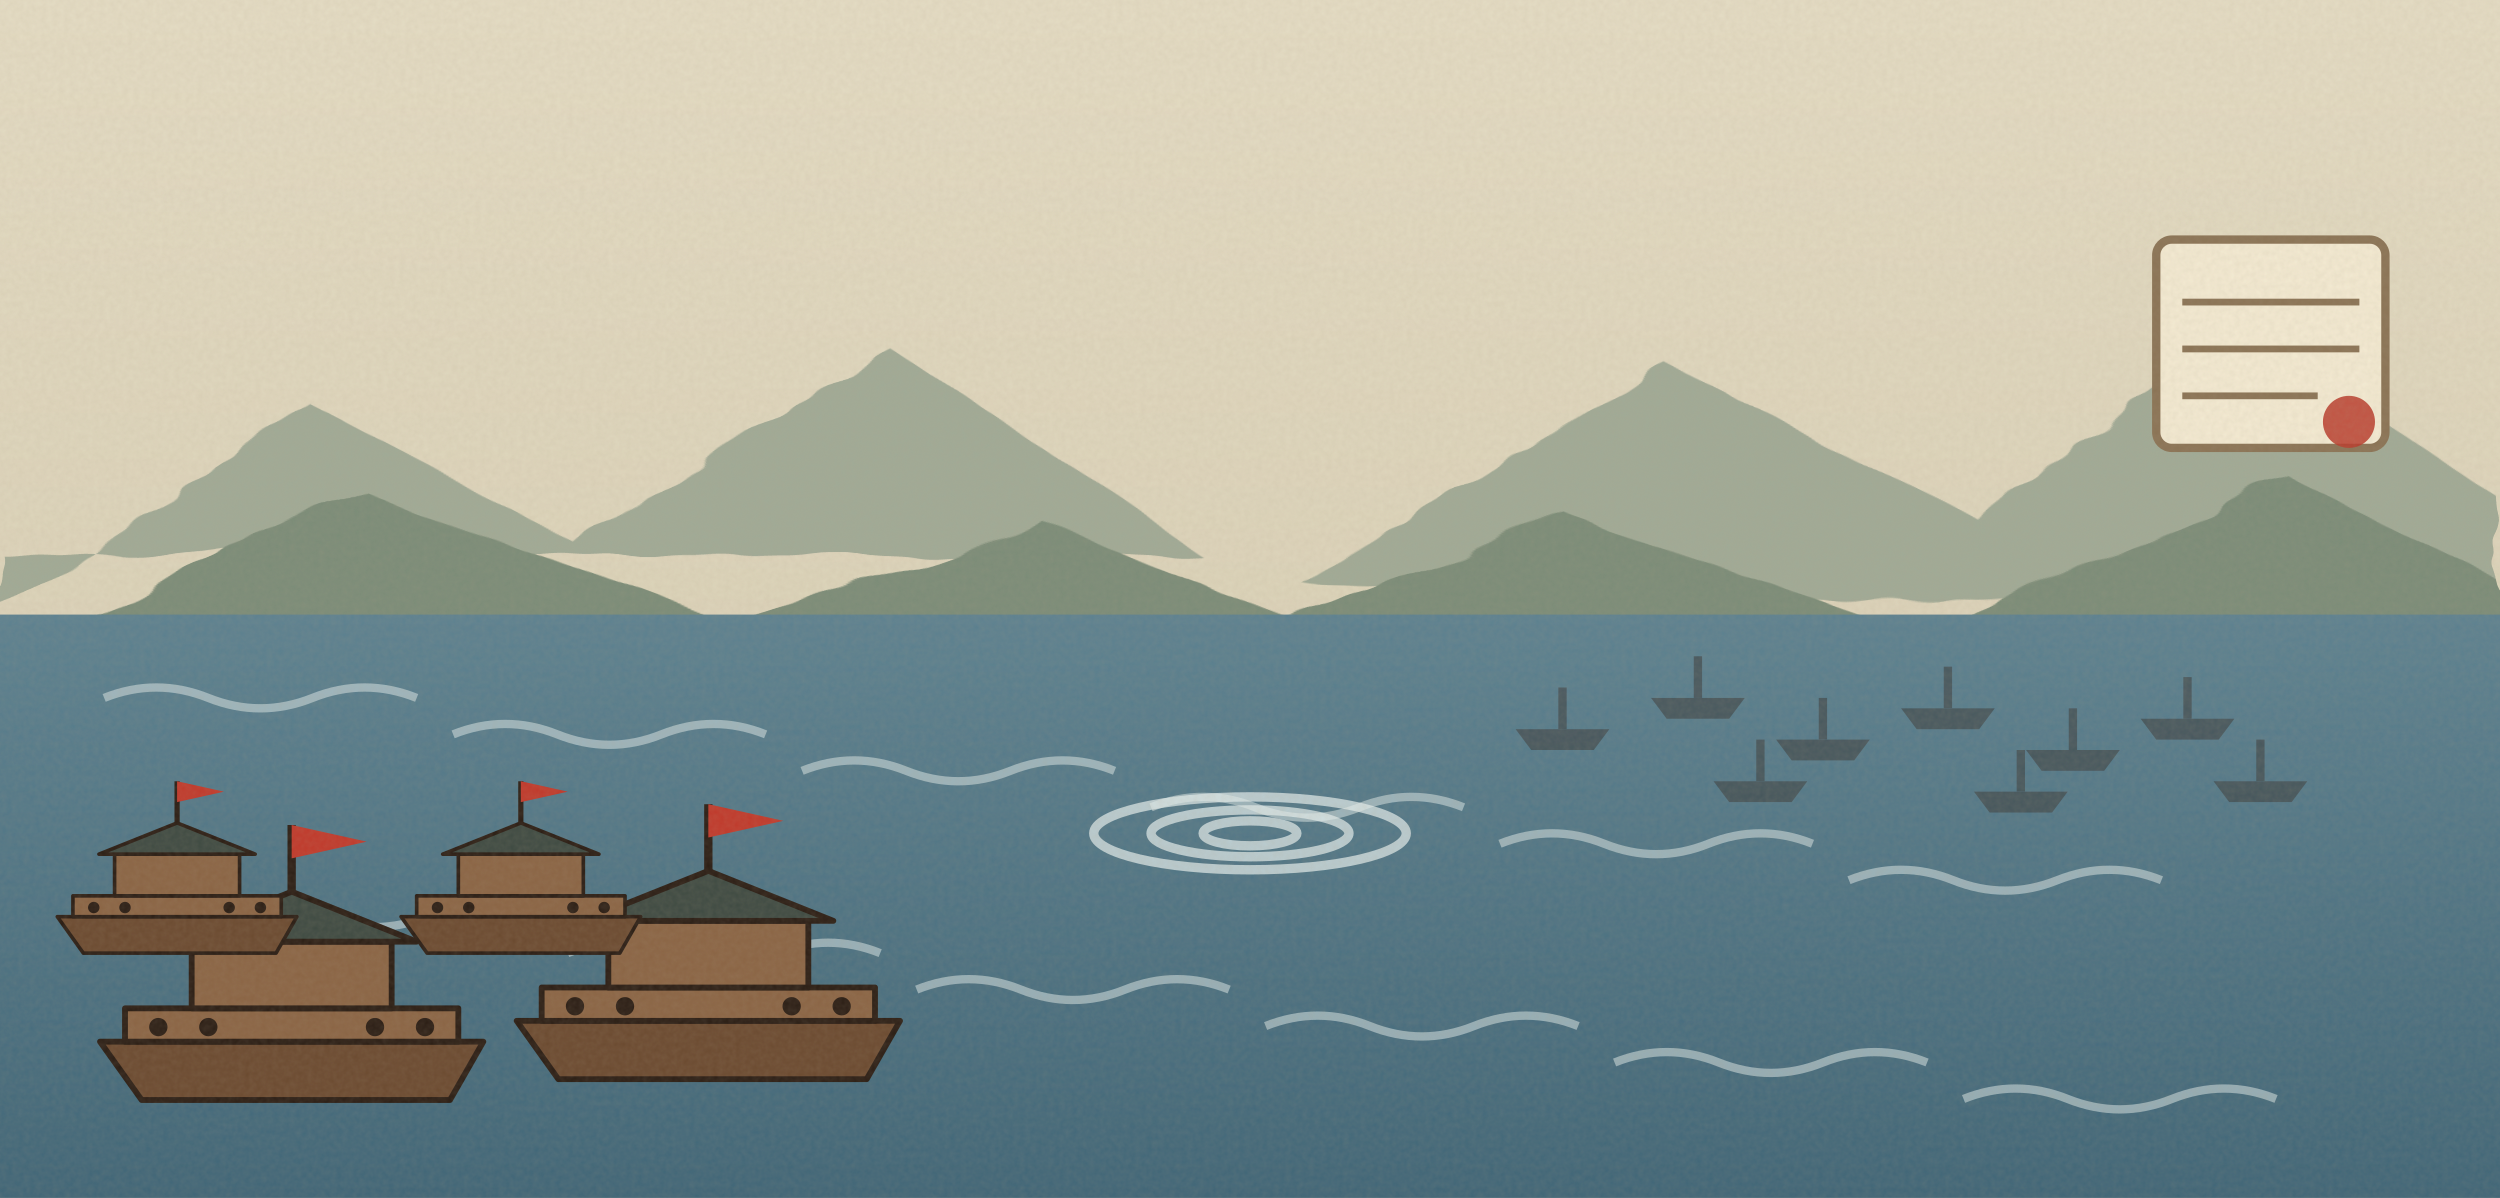
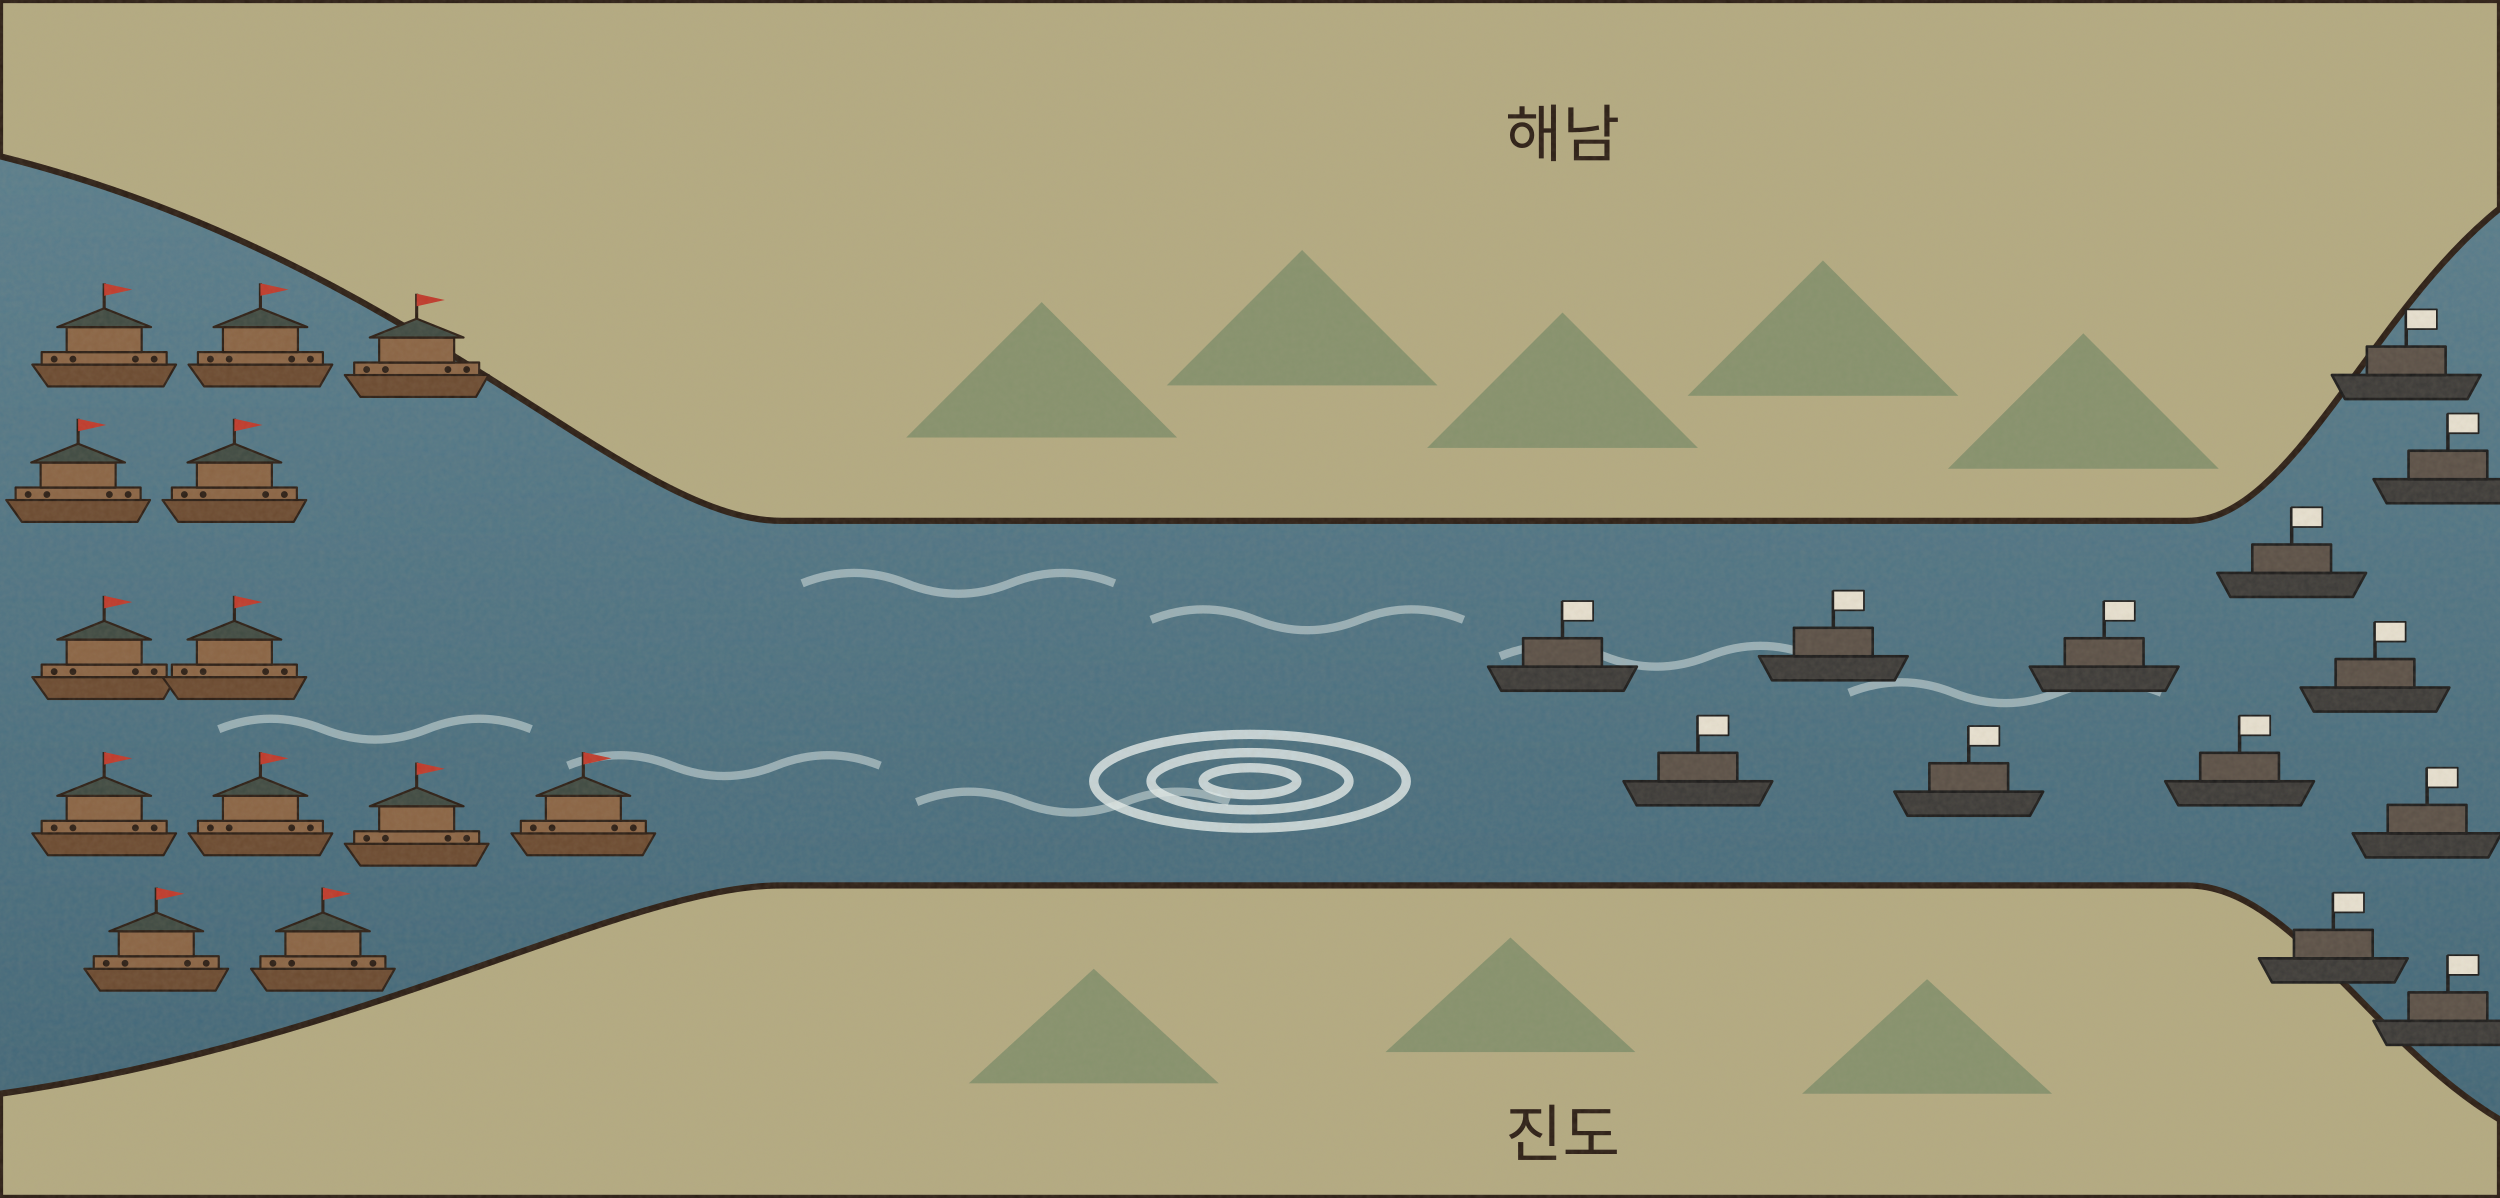
- <svg xmlns="http://www.w3.org/2000/svg" viewBox="0 0 480 230" width="480" height="230" role="img" aria-label="좁은 해협 가까이 정박한 판옥선과 멀리 보이는 많은 배, 임명 문서 장면">
+ <svg xmlns="http://www.w3.org/2000/svg" viewBox="0 0 480 230" width="480" height="230" role="img" aria-label="해남과 진도 사이 좁은 울돌목, 서쪽 출구의 판옥선 13척과 동쪽에서 몰려오는 왜선">
  <defs>
    <linearGradient id="sky" x1="0" y1="0" x2="0" y2="1">
-       <stop offset="0" stop-color="#e4dcc4" />
-       <stop offset="1" stop-color="#d4cbb0" />
+       <stop offset="0" stop-color="#5c8190" />
+       <stop offset="1" stop-color="#4b7183" />
    </linearGradient>
    <filter id="paper" x="0" y="0" width="100%" height="100%">
      <feTurbulence type="fractalNoise" baseFrequency="0.9" numOctaves="2" seed="4" result="n" />
      <feColorMatrix in="n" type="matrix" values="0 0 0 0 0.45  0 0 0 0 0.36  0 0 0 0 0.25  0 0 0 0.16 0" />
      <feComposite in2="SourceGraphic" operator="in" />
    </filter>
    <filter id="wash">
      <feTurbulence type="fractalNoise" baseFrequency="0.03 0.08" numOctaves="3" seed="7" result="t" />
      <feDisplacementMap in="SourceGraphic" in2="t" scale="6" />
    </filter>
    <linearGradient id="sea" x1="0" y1="0" x2="0" y2="1">
      <stop offset="0" stop-color="#5c8190" />
      <stop offset="1" stop-color="#3f6577" />
    </linearGradient>
  </defs>
  <rect width="480" height="230" fill="url(#sky)" />
-   <g filter="url(#wash)">
-     <path d="M0 118 L60 78 L110 104 L170 66 L230 106 L0 106 Z" fill="#95a28f" opacity=".85" />
-     <path d="M250 112 L320 70 L380 100 L430 62 L480 96 L480 118 Z" fill="#95a28f" opacity=".85" />
-     <path d="M0 126 L70 94 L140 120 L200 100 L260 124 L0 130 Z" fill="#7b8c78" />
-     <path d="M230 126 L300 98 L370 122 L440 92 L480 112 L480 130 L230 130 Z" fill="#7b8c78" />
-   </g>
-   <rect x="0" y="118" width="480" height="112" fill="url(#sea)" />
-   <path d="M20 134 q10 -4 20 0 t20 0 t20 0" fill="none" stroke="#d7e4e4" stroke-width="1.6" opacity=".55" />
-   <path d="M87 141 q10 -4 20 0 t20 0 t20 0" fill="none" stroke="#d7e4e4" stroke-width="1.6" opacity=".55" />
-   <path d="M154 148 q10 -4 20 0 t20 0 t20 0" fill="none" stroke="#d7e4e4" stroke-width="1.6" opacity=".55" />
-   <path d="M221 155 q10 -4 20 0 t20 0 t20 0" fill="none" stroke="#d7e4e4" stroke-width="1.6" opacity=".55" />
-   <path d="M288 162 q10 -4 20 0 t20 0 t20 0" fill="none" stroke="#d7e4e4" stroke-width="1.6" opacity=".55" />
-   <path d="M355 169 q10 -4 20 0 t20 0 t20 0" fill="none" stroke="#d7e4e4" stroke-width="1.6" opacity=".55" />
-   <path d="M42 176 q10 -4 20 0 t20 0 t20 0" fill="none" stroke="#d7e4e4" stroke-width="1.6" opacity=".55" />
-   <path d="M109 183 q10 -4 20 0 t20 0 t20 0" fill="none" stroke="#d7e4e4" stroke-width="1.6" opacity=".55" />
-   <path d="M176 190 q10 -4 20 0 t20 0 t20 0" fill="none" stroke="#d7e4e4" stroke-width="1.6" opacity=".55" />
-   <path d="M243 197 q10 -4 20 0 t20 0 t20 0" fill="none" stroke="#d7e4e4" stroke-width="1.6" opacity=".55" />
-   <path d="M310 204 q10 -4 20 0 t20 0 t20 0" fill="none" stroke="#d7e4e4" stroke-width="1.6" opacity=".55" />
-   <path d="M377 211 q10 -4 20 0 t20 0 t20 0" fill="none" stroke="#d7e4e4" stroke-width="1.6" opacity=".55" />
-   <g fill="#3b3a38" opacity=".55">
-     <path d="M291 140 L309 140 L306 144 L294 144 Z" />
-     <rect x="299.2" y="132" width="1.6" height="8" />
-     <path d="M317 134 L335 134 L332 138 L320 138 Z" />
-     <rect x="325.2" y="126" width="1.6" height="8" />
-     <path d="M341 142 L359 142 L356 146 L344 146 Z" />
-     <rect x="349.2" y="134" width="1.6" height="8" />
-     <path d="M365 136 L383 136 L380 140 L368 140 Z" />
-     <rect x="373.2" y="128" width="1.6" height="8" />
-     <path d="M389 144 L407 144 L404 148 L392 148 Z" />
-     <rect x="397.2" y="136" width="1.6" height="8" />
-     <path d="M411 138 L429 138 L426 142 L414 142 Z" />
-     <rect x="419.2" y="130" width="1.6" height="8" />
-     <path d="M329 150 L347 150 L344 154 L332 154 Z" />
-     <rect x="337.2" y="142" width="1.6" height="8" />
-     <path d="M379 152 L397 152 L394 156 L382 156 Z" />
-     <rect x="387.2" y="144" width="1.6" height="8" />
-     <path d="M425 150 L443 150 L440 154 L428 154 Z" />
-     <rect x="433.2" y="142" width="1.6" height="8" />
-   </g>
-   <g fill="none" stroke="#e6efee" opacity=".7" stroke-width="1.8" transform="translate(240 160)">
-     <ellipse rx="30" ry="7" />
-     <ellipse rx="19" ry="4.5" />
-     <ellipse rx="9" ry="2.4" />
-   </g>
-   <g transform="translate(56 200) scale(0.8)" stroke="#2a1d14" stroke-width="1.4" stroke-linejoin="round">
-     <path d="M-46 0 L46 0 L38 14 L-36 14 Z" fill="#6b4a30" />
-     <rect x="-40" y="-8" width="80" height="8" fill="#8a6444" />
-     <rect x="-24" y="-24" width="48" height="16" fill="#8a6444" />
-     <path d="M-30 -24 L0 -36 L30 -24 Z" fill="#3e4a42" />
-     <line x1="0" y1="-36" x2="0" y2="-52" stroke-width="2" />
-     <path d="M0 -52 L18 -48 L0 -44 Z" fill="#c0392b" stroke="none" />
-     <g stroke="none" fill="#2a1d14">
-       <circle cx="-32" cy="-3.5" r="2.2" />
-       <circle cx="-20" cy="-3.5" r="2.2" />
-       <circle cx="20" cy="-3.5" r="2.2" />
-       <circle cx="32" cy="-3.5" r="2.2" />
-     </g>
-   </g>
-   <g transform="translate(136 196) scale(0.8)" stroke="#2a1d14" stroke-width="1.4" stroke-linejoin="round">
-     <path d="M-46 0 L46 0 L38 14 L-36 14 Z" fill="#6b4a30" />
-     <rect x="-40" y="-8" width="80" height="8" fill="#8a6444" />
-     <rect x="-24" y="-24" width="48" height="16" fill="#8a6444" />
-     <path d="M-30 -24 L0 -36 L30 -24 Z" fill="#3e4a42" />
-     <line x1="0" y1="-36" x2="0" y2="-52" stroke-width="2" />
-     <path d="M0 -52 L18 -48 L0 -44 Z" fill="#c0392b" stroke="none" />
-     <g stroke="none" fill="#2a1d14">
-       <circle cx="-32" cy="-3.5" r="2.2" />
-       <circle cx="-20" cy="-3.5" r="2.2" />
-       <circle cx="20" cy="-3.5" r="2.2" />
-       <circle cx="32" cy="-3.5" r="2.2" />
-     </g>
-   </g>
-   <g transform="translate(34 176) scale(0.5)" stroke="#2a1d14" stroke-width="1.4" stroke-linejoin="round">
-     <path d="M-46 0 L46 0 L38 14 L-36 14 Z" fill="#6b4a30" />
-     <rect x="-40" y="-8" width="80" height="8" fill="#8a6444" />
-     <rect x="-24" y="-24" width="48" height="16" fill="#8a6444" />
-     <path d="M-30 -24 L0 -36 L30 -24 Z" fill="#3e4a42" />
-     <line x1="0" y1="-36" x2="0" y2="-52" stroke-width="2" />
-     <path d="M0 -52 L18 -48 L0 -44 Z" fill="#c0392b" stroke="none" />
-     <g stroke="none" fill="#2a1d14">
-       <circle cx="-32" cy="-3.5" r="2.2" />
-       <circle cx="-20" cy="-3.5" r="2.2" />
-       <circle cx="20" cy="-3.5" r="2.2" />
-       <circle cx="32" cy="-3.5" r="2.2" />
-     </g>
-   </g>
-   <g transform="translate(100 176) scale(0.5)" stroke="#2a1d14" stroke-width="1.4" stroke-linejoin="round">
-     <path d="M-46 0 L46 0 L38 14 L-36 14 Z" fill="#6b4a30" />
-     <rect x="-40" y="-8" width="80" height="8" fill="#8a6444" />
-     <rect x="-24" y="-24" width="48" height="16" fill="#8a6444" />
-     <path d="M-30 -24 L0 -36 L30 -24 Z" fill="#3e4a42" />
-     <line x1="0" y1="-36" x2="0" y2="-52" stroke-width="2" />
-     <path d="M0 -52 L18 -48 L0 -44 Z" fill="#c0392b" stroke="none" />
-     <g stroke="none" fill="#2a1d14">
-       <circle cx="-32" cy="-3.5" r="2.2" />
-       <circle cx="-20" cy="-3.5" r="2.2" />
-       <circle cx="20" cy="-3.5" r="2.2" />
-       <circle cx="32" cy="-3.5" r="2.2" />
-     </g>
-   </g>
-   <g transform="translate(436 46)">
-     <rect x="-22" y="0" width="44" height="40" rx="3" fill="#f3ead2" stroke="#8a7355" stroke-width="1.6" />
-     <g stroke="#8a7355" stroke-width="1.3">
-       <path d="M-17 12 H17 M-17 21 H17 M-17 30 H9" />
-     </g>
-     <circle cx="15" cy="35" r="5" fill="#b83a2a" opacity=".85" />
+   <rect x="0" y="0" width="480" height="230" fill="url(#sea)" />
+   <path d="M154 112 q10 -4 20 0 t20 0 t20 0" fill="none" stroke="#d7e4e4" stroke-width="1.6" opacity=".55" />
+   <path d="M221 119 q10 -4 20 0 t20 0 t20 0" fill="none" stroke="#d7e4e4" stroke-width="1.6" opacity=".55" />
+   <path d="M288 126 q10 -4 20 0 t20 0 t20 0" fill="none" stroke="#d7e4e4" stroke-width="1.6" opacity=".55" />
+   <path d="M355 133 q10 -4 20 0 t20 0 t20 0" fill="none" stroke="#d7e4e4" stroke-width="1.6" opacity=".55" />
+   <path d="M42 140 q10 -4 20 0 t20 0 t20 0" fill="none" stroke="#d7e4e4" stroke-width="1.6" opacity=".55" />
+   <path d="M109 147 q10 -4 20 0 t20 0 t20 0" fill="none" stroke="#d7e4e4" stroke-width="1.6" opacity=".55" />
+   <path d="M176 154 q10 -4 20 0 t20 0 t20 0" fill="none" stroke="#d7e4e4" stroke-width="1.6" opacity=".55" />
+   <path d="M0 0 H480 V40 C455 60 440 100 420 100 H150 C120 100 80 50 0 30 Z" fill="#b4ab82" stroke="#2a1d14" stroke-width="1.2" />
+   <path d="M0 230 V210 C70 200 120 170 150 170 H420 C440 170 455 200 480 215 V230 Z" fill="#b4ab82" stroke="#2a1d14" stroke-width="1.2" />
+   <path d="M174 84 L200 58 L226 84 Z" fill="#7b8c68" opacity=".8" />
+   <path d="M224 74 L250 48 L276 74 Z" fill="#7b8c68" opacity=".8" />
+   <path d="M274 86 L300 60 L326 86 Z" fill="#7b8c68" opacity=".8" />
+   <path d="M324 76 L350 50 L376 76 Z" fill="#7b8c68" opacity=".8" />
+   <path d="M374 90 L400 64 L426 90 Z" fill="#7b8c68" opacity=".8" />
+   <path d="M186 208 L210 186 L234 208 Z" fill="#7b8c68" opacity=".8" />
+   <path d="M266 202 L290 180 L314 202 Z" fill="#7b8c68" opacity=".8" />
+   <path d="M346 210 L370 188 L394 210 Z" fill="#7b8c68" opacity=".8" />
+   <text x="300" y="30" font-size="12" text-anchor="middle" fill="#2a1d14" font-family="Noto Serif KR,Batang,serif">해남</text>
+   <text x="300" y="222" font-size="12" text-anchor="middle" fill="#2a1d14" font-family="Noto Serif KR,Batang,serif">진도</text>
+   <g fill="none" stroke="#e6efee" opacity=".8" stroke-width="1.8" transform="translate(240 150)">
+     <ellipse rx="30" ry="9" />
+     <ellipse rx="19" ry="5.5" />
+     <ellipse rx="9" ry="2.6" />
+   </g>
+   <g transform="translate(20 70) scale(0.3)" stroke="#2a1d14" stroke-width="1.4" stroke-linejoin="round">
+     <path d="M-46 0 L46 0 L38 14 L-36 14 Z" fill="#6b4a30" />
+     <rect x="-40" y="-8" width="80" height="8" fill="#8a6444" />
+     <rect x="-24" y="-24" width="48" height="16" fill="#8a6444" />
+     <path d="M-30 -24 L0 -36 L30 -24 Z" fill="#3e4a42" />
+     <line x1="0" y1="-36" x2="0" y2="-52" stroke-width="2" />
+     <path d="M0 -52 L18 -48 L0 -44 Z" fill="#c0392b" stroke="none" />
+     <g stroke="none" fill="#2a1d14">
+       <circle cx="-32" cy="-3.5" r="2.2" />
+       <circle cx="-20" cy="-3.5" r="2.2" />
+       <circle cx="20" cy="-3.5" r="2.2" />
+       <circle cx="32" cy="-3.5" r="2.2" />
+     </g>
+   </g>
+   <g transform="translate(50 70) scale(0.3)" stroke="#2a1d14" stroke-width="1.4" stroke-linejoin="round">
+     <path d="M-46 0 L46 0 L38 14 L-36 14 Z" fill="#6b4a30" />
+     <rect x="-40" y="-8" width="80" height="8" fill="#8a6444" />
+     <rect x="-24" y="-24" width="48" height="16" fill="#8a6444" />
+     <path d="M-30 -24 L0 -36 L30 -24 Z" fill="#3e4a42" />
+     <line x1="0" y1="-36" x2="0" y2="-52" stroke-width="2" />
+     <path d="M0 -52 L18 -48 L0 -44 Z" fill="#c0392b" stroke="none" />
+     <g stroke="none" fill="#2a1d14">
+       <circle cx="-32" cy="-3.5" r="2.2" />
+       <circle cx="-20" cy="-3.5" r="2.2" />
+       <circle cx="20" cy="-3.5" r="2.2" />
+       <circle cx="32" cy="-3.5" r="2.2" />
+     </g>
+   </g>
+   <g transform="translate(80 72) scale(0.3)" stroke="#2a1d14" stroke-width="1.4" stroke-linejoin="round">
+     <path d="M-46 0 L46 0 L38 14 L-36 14 Z" fill="#6b4a30" />
+     <rect x="-40" y="-8" width="80" height="8" fill="#8a6444" />
+     <rect x="-24" y="-24" width="48" height="16" fill="#8a6444" />
+     <path d="M-30 -24 L0 -36 L30 -24 Z" fill="#3e4a42" />
+     <line x1="0" y1="-36" x2="0" y2="-52" stroke-width="2" />
+     <path d="M0 -52 L18 -48 L0 -44 Z" fill="#c0392b" stroke="none" />
+     <g stroke="none" fill="#2a1d14">
+       <circle cx="-32" cy="-3.5" r="2.2" />
+       <circle cx="-20" cy="-3.5" r="2.2" />
+       <circle cx="20" cy="-3.5" r="2.2" />
+       <circle cx="32" cy="-3.5" r="2.2" />
+     </g>
+   </g>
+   <g transform="translate(15 96) scale(0.3)" stroke="#2a1d14" stroke-width="1.4" stroke-linejoin="round">
+     <path d="M-46 0 L46 0 L38 14 L-36 14 Z" fill="#6b4a30" />
+     <rect x="-40" y="-8" width="80" height="8" fill="#8a6444" />
+     <rect x="-24" y="-24" width="48" height="16" fill="#8a6444" />
+     <path d="M-30 -24 L0 -36 L30 -24 Z" fill="#3e4a42" />
+     <line x1="0" y1="-36" x2="0" y2="-52" stroke-width="2" />
+     <path d="M0 -52 L18 -48 L0 -44 Z" fill="#c0392b" stroke="none" />
+     <g stroke="none" fill="#2a1d14">
+       <circle cx="-32" cy="-3.5" r="2.2" />
+       <circle cx="-20" cy="-3.5" r="2.2" />
+       <circle cx="20" cy="-3.5" r="2.2" />
+       <circle cx="32" cy="-3.5" r="2.2" />
+     </g>
+   </g>
+   <g transform="translate(45 96) scale(0.3)" stroke="#2a1d14" stroke-width="1.4" stroke-linejoin="round">
+     <path d="M-46 0 L46 0 L38 14 L-36 14 Z" fill="#6b4a30" />
+     <rect x="-40" y="-8" width="80" height="8" fill="#8a6444" />
+     <rect x="-24" y="-24" width="48" height="16" fill="#8a6444" />
+     <path d="M-30 -24 L0 -36 L30 -24 Z" fill="#3e4a42" />
+     <line x1="0" y1="-36" x2="0" y2="-52" stroke-width="2" />
+     <path d="M0 -52 L18 -48 L0 -44 Z" fill="#c0392b" stroke="none" />
+     <g stroke="none" fill="#2a1d14">
+       <circle cx="-32" cy="-3.5" r="2.2" />
+       <circle cx="-20" cy="-3.5" r="2.2" />
+       <circle cx="20" cy="-3.5" r="2.2" />
+       <circle cx="32" cy="-3.5" r="2.2" />
+     </g>
+   </g>
+   <g transform="translate(20 130) scale(0.3)" stroke="#2a1d14" stroke-width="1.4" stroke-linejoin="round">
+     <path d="M-46 0 L46 0 L38 14 L-36 14 Z" fill="#6b4a30" />
+     <rect x="-40" y="-8" width="80" height="8" fill="#8a6444" />
+     <rect x="-24" y="-24" width="48" height="16" fill="#8a6444" />
+     <path d="M-30 -24 L0 -36 L30 -24 Z" fill="#3e4a42" />
+     <line x1="0" y1="-36" x2="0" y2="-52" stroke-width="2" />
+     <path d="M0 -52 L18 -48 L0 -44 Z" fill="#c0392b" stroke="none" />
+     <g stroke="none" fill="#2a1d14">
+       <circle cx="-32" cy="-3.5" r="2.2" />
+       <circle cx="-20" cy="-3.5" r="2.2" />
+       <circle cx="20" cy="-3.5" r="2.2" />
+       <circle cx="32" cy="-3.5" r="2.2" />
+     </g>
+   </g>
+   <g transform="translate(45 130) scale(0.3)" stroke="#2a1d14" stroke-width="1.4" stroke-linejoin="round">
+     <path d="M-46 0 L46 0 L38 14 L-36 14 Z" fill="#6b4a30" />
+     <rect x="-40" y="-8" width="80" height="8" fill="#8a6444" />
+     <rect x="-24" y="-24" width="48" height="16" fill="#8a6444" />
+     <path d="M-30 -24 L0 -36 L30 -24 Z" fill="#3e4a42" />
+     <line x1="0" y1="-36" x2="0" y2="-52" stroke-width="2" />
+     <path d="M0 -52 L18 -48 L0 -44 Z" fill="#c0392b" stroke="none" />
+     <g stroke="none" fill="#2a1d14">
+       <circle cx="-32" cy="-3.5" r="2.2" />
+       <circle cx="-20" cy="-3.5" r="2.2" />
+       <circle cx="20" cy="-3.5" r="2.2" />
+       <circle cx="32" cy="-3.5" r="2.2" />
+     </g>
+   </g>
+   <g transform="translate(20 160) scale(0.3)" stroke="#2a1d14" stroke-width="1.4" stroke-linejoin="round">
+     <path d="M-46 0 L46 0 L38 14 L-36 14 Z" fill="#6b4a30" />
+     <rect x="-40" y="-8" width="80" height="8" fill="#8a6444" />
+     <rect x="-24" y="-24" width="48" height="16" fill="#8a6444" />
+     <path d="M-30 -24 L0 -36 L30 -24 Z" fill="#3e4a42" />
+     <line x1="0" y1="-36" x2="0" y2="-52" stroke-width="2" />
+     <path d="M0 -52 L18 -48 L0 -44 Z" fill="#c0392b" stroke="none" />
+     <g stroke="none" fill="#2a1d14">
+       <circle cx="-32" cy="-3.5" r="2.2" />
+       <circle cx="-20" cy="-3.5" r="2.2" />
+       <circle cx="20" cy="-3.5" r="2.2" />
+       <circle cx="32" cy="-3.5" r="2.2" />
+     </g>
+   </g>
+   <g transform="translate(50 160) scale(0.3)" stroke="#2a1d14" stroke-width="1.4" stroke-linejoin="round">
+     <path d="M-46 0 L46 0 L38 14 L-36 14 Z" fill="#6b4a30" />
+     <rect x="-40" y="-8" width="80" height="8" fill="#8a6444" />
+     <rect x="-24" y="-24" width="48" height="16" fill="#8a6444" />
+     <path d="M-30 -24 L0 -36 L30 -24 Z" fill="#3e4a42" />
+     <line x1="0" y1="-36" x2="0" y2="-52" stroke-width="2" />
+     <path d="M0 -52 L18 -48 L0 -44 Z" fill="#c0392b" stroke="none" />
+     <g stroke="none" fill="#2a1d14">
+       <circle cx="-32" cy="-3.5" r="2.2" />
+       <circle cx="-20" cy="-3.5" r="2.2" />
+       <circle cx="20" cy="-3.5" r="2.2" />
+       <circle cx="32" cy="-3.5" r="2.2" />
+     </g>
+   </g>
+   <g transform="translate(80 162) scale(0.3)" stroke="#2a1d14" stroke-width="1.4" stroke-linejoin="round">
+     <path d="M-46 0 L46 0 L38 14 L-36 14 Z" fill="#6b4a30" />
+     <rect x="-40" y="-8" width="80" height="8" fill="#8a6444" />
+     <rect x="-24" y="-24" width="48" height="16" fill="#8a6444" />
+     <path d="M-30 -24 L0 -36 L30 -24 Z" fill="#3e4a42" />
+     <line x1="0" y1="-36" x2="0" y2="-52" stroke-width="2" />
+     <path d="M0 -52 L18 -48 L0 -44 Z" fill="#c0392b" stroke="none" />
+     <g stroke="none" fill="#2a1d14">
+       <circle cx="-32" cy="-3.5" r="2.2" />
+       <circle cx="-20" cy="-3.5" r="2.2" />
+       <circle cx="20" cy="-3.5" r="2.2" />
+       <circle cx="32" cy="-3.5" r="2.2" />
+     </g>
+   </g>
+   <g transform="translate(112 160) scale(0.3)" stroke="#2a1d14" stroke-width="1.4" stroke-linejoin="round">
+     <path d="M-46 0 L46 0 L38 14 L-36 14 Z" fill="#6b4a30" />
+     <rect x="-40" y="-8" width="80" height="8" fill="#8a6444" />
+     <rect x="-24" y="-24" width="48" height="16" fill="#8a6444" />
+     <path d="M-30 -24 L0 -36 L30 -24 Z" fill="#3e4a42" />
+     <line x1="0" y1="-36" x2="0" y2="-52" stroke-width="2" />
+     <path d="M0 -52 L18 -48 L0 -44 Z" fill="#c0392b" stroke="none" />
+     <g stroke="none" fill="#2a1d14">
+       <circle cx="-32" cy="-3.5" r="2.2" />
+       <circle cx="-20" cy="-3.5" r="2.2" />
+       <circle cx="20" cy="-3.5" r="2.2" />
+       <circle cx="32" cy="-3.5" r="2.2" />
+     </g>
+   </g>
+   <g transform="translate(30 186) scale(0.3)" stroke="#2a1d14" stroke-width="1.4" stroke-linejoin="round">
+     <path d="M-46 0 L46 0 L38 14 L-36 14 Z" fill="#6b4a30" />
+     <rect x="-40" y="-8" width="80" height="8" fill="#8a6444" />
+     <rect x="-24" y="-24" width="48" height="16" fill="#8a6444" />
+     <path d="M-30 -24 L0 -36 L30 -24 Z" fill="#3e4a42" />
+     <line x1="0" y1="-36" x2="0" y2="-52" stroke-width="2" />
+     <path d="M0 -52 L18 -48 L0 -44 Z" fill="#c0392b" stroke="none" />
+     <g stroke="none" fill="#2a1d14">
+       <circle cx="-32" cy="-3.5" r="2.2" />
+       <circle cx="-20" cy="-3.5" r="2.2" />
+       <circle cx="20" cy="-3.5" r="2.2" />
+       <circle cx="32" cy="-3.5" r="2.2" />
+     </g>
+   </g>
+   <g transform="translate(62 186) scale(0.3)" stroke="#2a1d14" stroke-width="1.4" stroke-linejoin="round">
+     <path d="M-46 0 L46 0 L38 14 L-36 14 Z" fill="#6b4a30" />
+     <rect x="-40" y="-8" width="80" height="8" fill="#8a6444" />
+     <rect x="-24" y="-24" width="48" height="16" fill="#8a6444" />
+     <path d="M-30 -24 L0 -36 L30 -24 Z" fill="#3e4a42" />
+     <line x1="0" y1="-36" x2="0" y2="-52" stroke-width="2" />
+     <path d="M0 -52 L18 -48 L0 -44 Z" fill="#c0392b" stroke="none" />
+     <g stroke="none" fill="#2a1d14">
+       <circle cx="-32" cy="-3.5" r="2.2" />
+       <circle cx="-20" cy="-3.5" r="2.2" />
+       <circle cx="20" cy="-3.5" r="2.2" />
+       <circle cx="32" cy="-3.5" r="2.2" />
+     </g>
+   </g>
+   <g transform="translate(300 128) scale(0.42)" stroke="#1b1b1b" stroke-width="1.2" stroke-linejoin="round">
+     <path d="M-34 0 L34 0 L28 11 L-28 11 Z" fill="#3b3a38" />
+     <rect x="-18" y="-13" width="36" height="13" fill="#5a5047" />
+     <line x1="0" y1="-13" x2="0" y2="-30" stroke-width="1.6" />
+     <rect x="0" y="-30" width="14" height="9" fill="#e8e2d2" stroke-width=".8" />
+   </g>
+   <g transform="translate(326 150) scale(0.42)" stroke="#1b1b1b" stroke-width="1.2" stroke-linejoin="round">
+     <path d="M-34 0 L34 0 L28 11 L-28 11 Z" fill="#3b3a38" />
+     <rect x="-18" y="-13" width="36" height="13" fill="#5a5047" />
+     <line x1="0" y1="-13" x2="0" y2="-30" stroke-width="1.6" />
+     <rect x="0" y="-30" width="14" height="9" fill="#e8e2d2" stroke-width=".8" />
+   </g>
+   <g transform="translate(352 126) scale(0.42)" stroke="#1b1b1b" stroke-width="1.2" stroke-linejoin="round">
+     <path d="M-34 0 L34 0 L28 11 L-28 11 Z" fill="#3b3a38" />
+     <rect x="-18" y="-13" width="36" height="13" fill="#5a5047" />
+     <line x1="0" y1="-13" x2="0" y2="-30" stroke-width="1.6" />
+     <rect x="0" y="-30" width="14" height="9" fill="#e8e2d2" stroke-width=".8" />
+   </g>
+   <g transform="translate(378 152) scale(0.42)" stroke="#1b1b1b" stroke-width="1.2" stroke-linejoin="round">
+     <path d="M-34 0 L34 0 L28 11 L-28 11 Z" fill="#3b3a38" />
+     <rect x="-18" y="-13" width="36" height="13" fill="#5a5047" />
+     <line x1="0" y1="-13" x2="0" y2="-30" stroke-width="1.6" />
+     <rect x="0" y="-30" width="14" height="9" fill="#e8e2d2" stroke-width=".8" />
+   </g>
+   <g transform="translate(404 128) scale(0.42)" stroke="#1b1b1b" stroke-width="1.2" stroke-linejoin="round">
+     <path d="M-34 0 L34 0 L28 11 L-28 11 Z" fill="#3b3a38" />
+     <rect x="-18" y="-13" width="36" height="13" fill="#5a5047" />
+     <line x1="0" y1="-13" x2="0" y2="-30" stroke-width="1.6" />
+     <rect x="0" y="-30" width="14" height="9" fill="#e8e2d2" stroke-width=".8" />
+   </g>
+   <g transform="translate(430 150) scale(0.42)" stroke="#1b1b1b" stroke-width="1.2" stroke-linejoin="round">
+     <path d="M-34 0 L34 0 L28 11 L-28 11 Z" fill="#3b3a38" />
+     <rect x="-18" y="-13" width="36" height="13" fill="#5a5047" />
+     <line x1="0" y1="-13" x2="0" y2="-30" stroke-width="1.6" />
+     <rect x="0" y="-30" width="14" height="9" fill="#e8e2d2" stroke-width=".8" />
+   </g>
+   <g transform="translate(440 110) scale(0.42)" stroke="#1b1b1b" stroke-width="1.2" stroke-linejoin="round">
+     <path d="M-34 0 L34 0 L28 11 L-28 11 Z" fill="#3b3a38" />
+     <rect x="-18" y="-13" width="36" height="13" fill="#5a5047" />
+     <line x1="0" y1="-13" x2="0" y2="-30" stroke-width="1.6" />
+     <rect x="0" y="-30" width="14" height="9" fill="#e8e2d2" stroke-width=".8" />
+   </g>
+   <g transform="translate(456 132) scale(0.42)" stroke="#1b1b1b" stroke-width="1.2" stroke-linejoin="round">
+     <path d="M-34 0 L34 0 L28 11 L-28 11 Z" fill="#3b3a38" />
+     <rect x="-18" y="-13" width="36" height="13" fill="#5a5047" />
+     <line x1="0" y1="-13" x2="0" y2="-30" stroke-width="1.6" />
+     <rect x="0" y="-30" width="14" height="9" fill="#e8e2d2" stroke-width=".8" />
+   </g>
+   <g transform="translate(466 160) scale(0.42)" stroke="#1b1b1b" stroke-width="1.2" stroke-linejoin="round">
+     <path d="M-34 0 L34 0 L28 11 L-28 11 Z" fill="#3b3a38" />
+     <rect x="-18" y="-13" width="36" height="13" fill="#5a5047" />
+     <line x1="0" y1="-13" x2="0" y2="-30" stroke-width="1.6" />
+     <rect x="0" y="-30" width="14" height="9" fill="#e8e2d2" stroke-width=".8" />
+   </g>
+   <g transform="translate(448 184) scale(0.42)" stroke="#1b1b1b" stroke-width="1.2" stroke-linejoin="round">
+     <path d="M-34 0 L34 0 L28 11 L-28 11 Z" fill="#3b3a38" />
+     <rect x="-18" y="-13" width="36" height="13" fill="#5a5047" />
+     <line x1="0" y1="-13" x2="0" y2="-30" stroke-width="1.6" />
+     <rect x="0" y="-30" width="14" height="9" fill="#e8e2d2" stroke-width=".8" />
+   </g>
+   <g transform="translate(470 92) scale(0.42)" stroke="#1b1b1b" stroke-width="1.2" stroke-linejoin="round">
+     <path d="M-34 0 L34 0 L28 11 L-28 11 Z" fill="#3b3a38" />
+     <rect x="-18" y="-13" width="36" height="13" fill="#5a5047" />
+     <line x1="0" y1="-13" x2="0" y2="-30" stroke-width="1.6" />
+     <rect x="0" y="-30" width="14" height="9" fill="#e8e2d2" stroke-width=".8" />
+   </g>
+   <g transform="translate(462 72) scale(0.42)" stroke="#1b1b1b" stroke-width="1.2" stroke-linejoin="round">
+     <path d="M-34 0 L34 0 L28 11 L-28 11 Z" fill="#3b3a38" />
+     <rect x="-18" y="-13" width="36" height="13" fill="#5a5047" />
+     <line x1="0" y1="-13" x2="0" y2="-30" stroke-width="1.6" />
+     <rect x="0" y="-30" width="14" height="9" fill="#e8e2d2" stroke-width=".8" />
+   </g>
+   <g transform="translate(470 196) scale(0.42)" stroke="#1b1b1b" stroke-width="1.2" stroke-linejoin="round">
+     <path d="M-34 0 L34 0 L28 11 L-28 11 Z" fill="#3b3a38" />
+     <rect x="-18" y="-13" width="36" height="13" fill="#5a5047" />
+     <line x1="0" y1="-13" x2="0" y2="-30" stroke-width="1.6" />
+     <rect x="0" y="-30" width="14" height="9" fill="#e8e2d2" stroke-width=".8" />
  </g>
  <rect width="480" height="230" fill="#fff" filter="url(#paper)" />
</svg>
